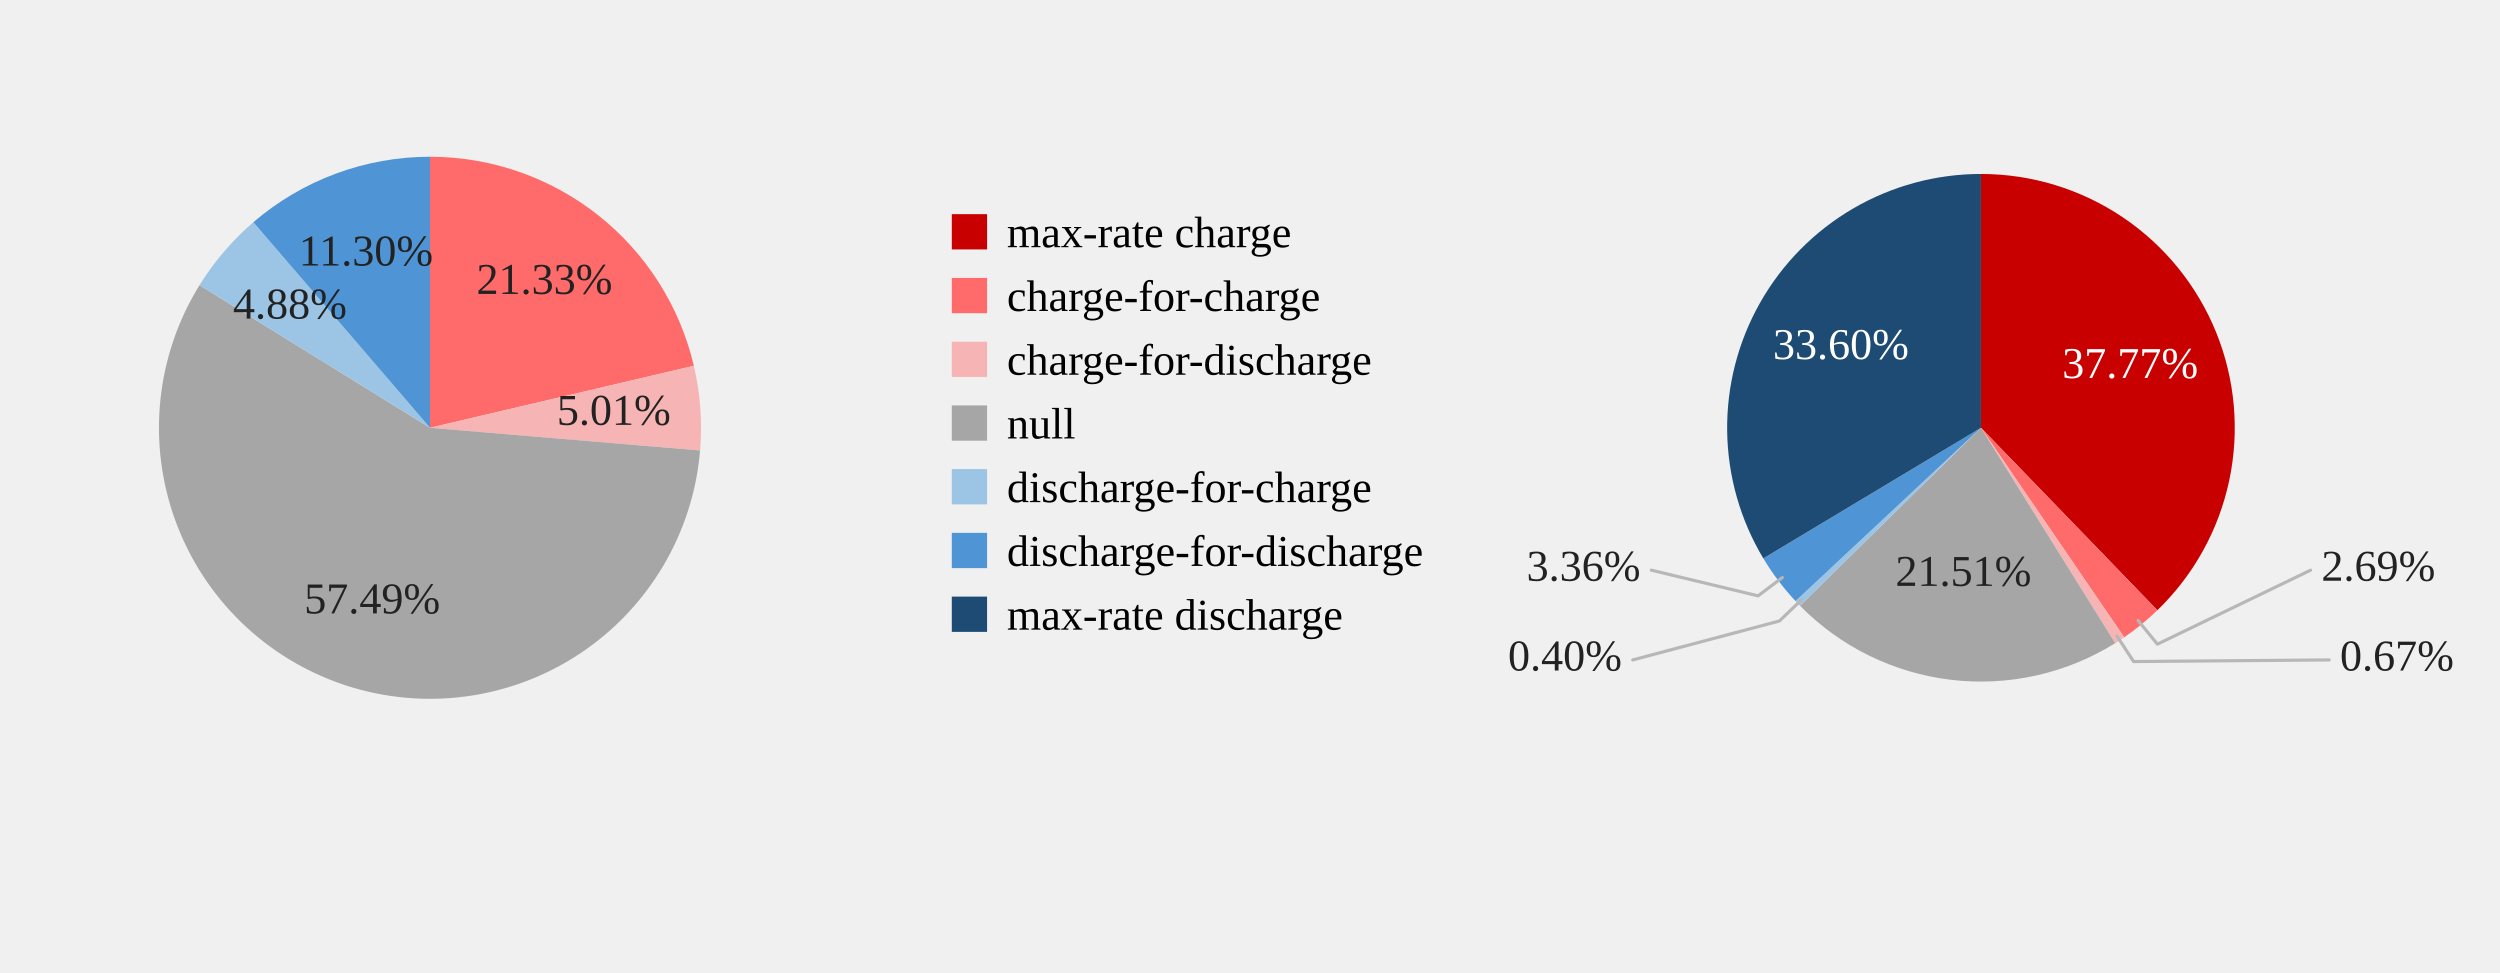
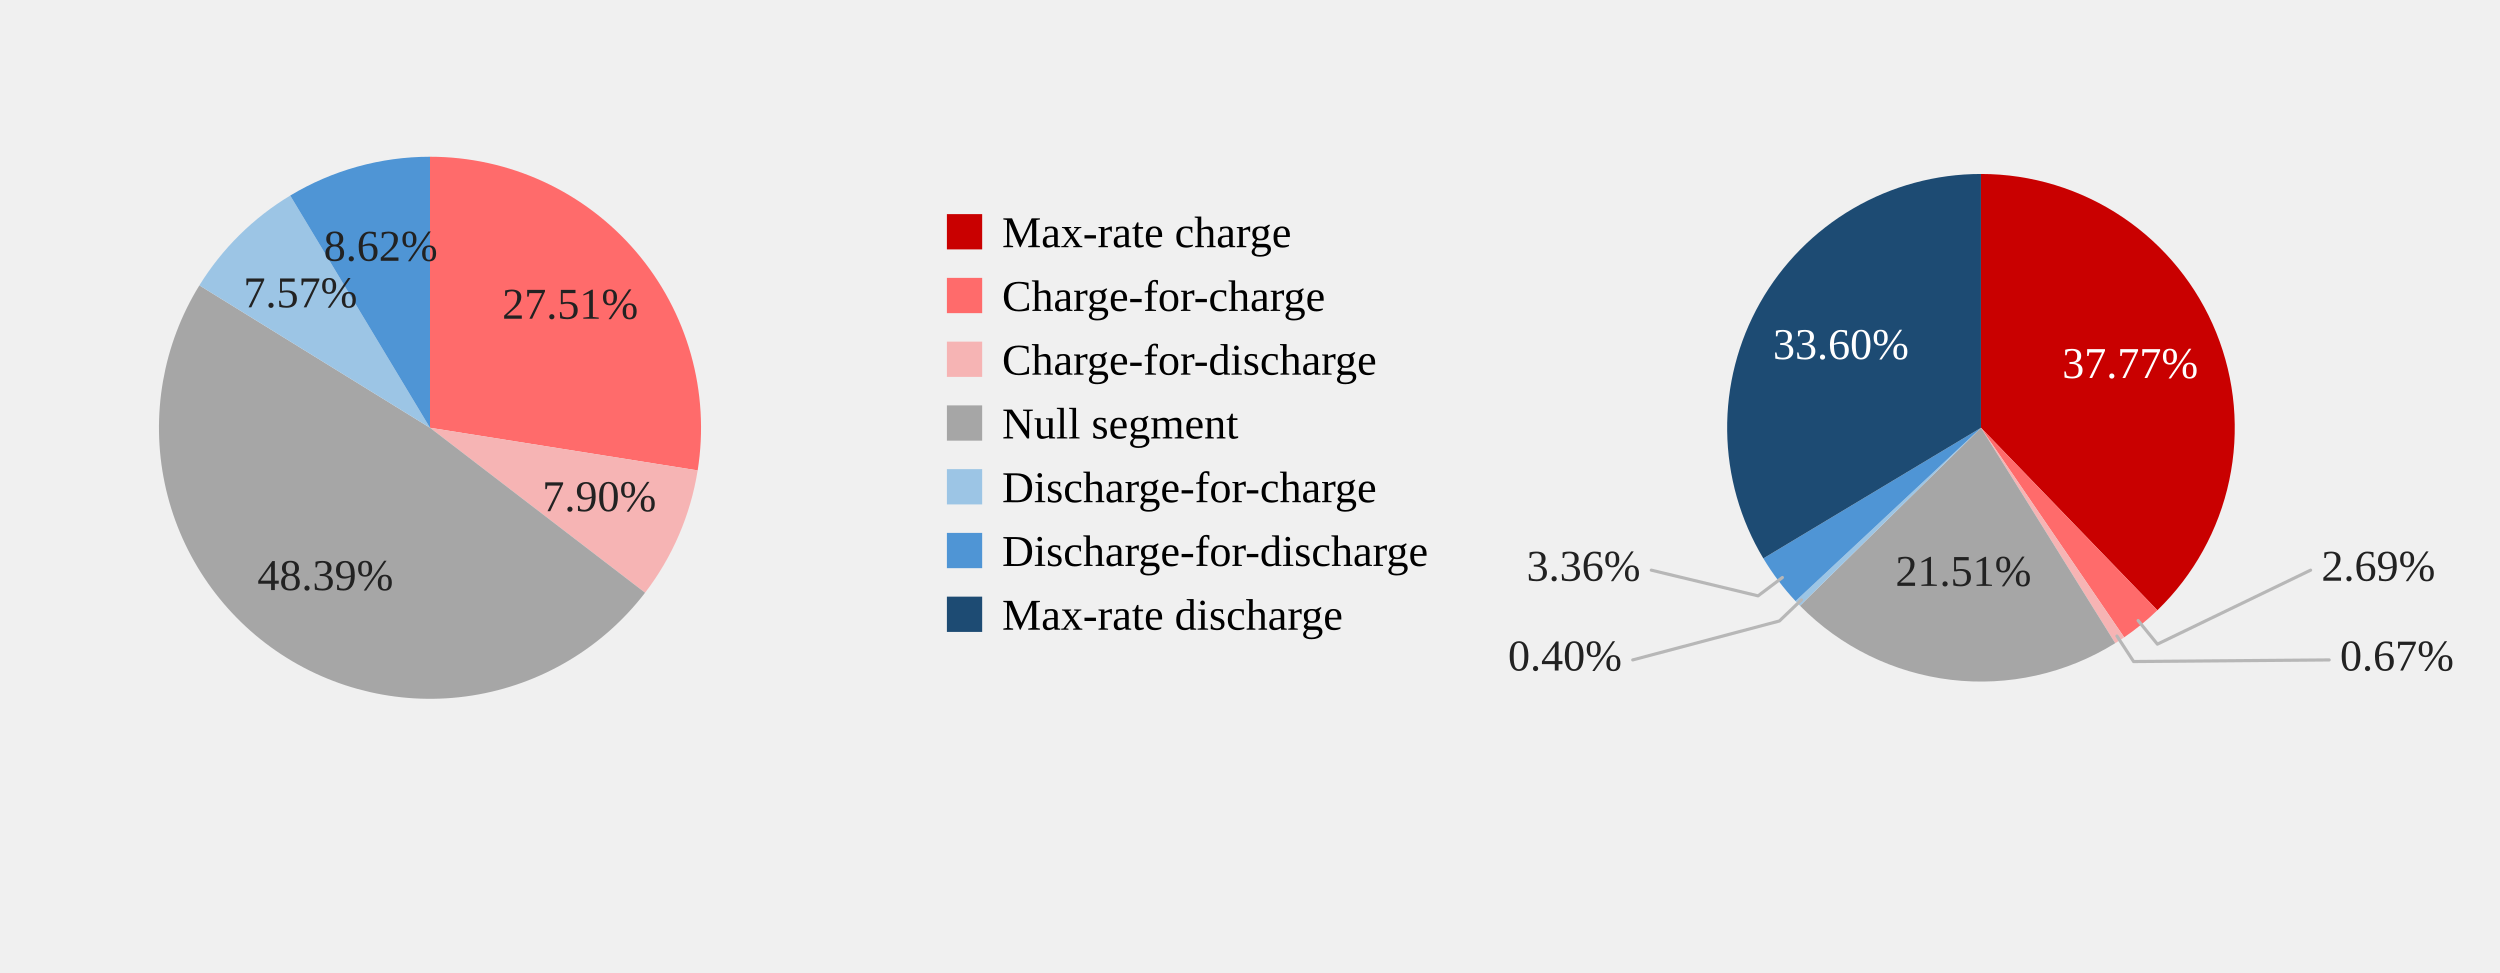
<svg xmlns="http://www.w3.org/2000/svg" xmlns:xlink="http://www.w3.org/1999/xlink" width="510.236pt" height="198.425pt" viewBox="0 0 510.236 198.425" version="1.1">
  <defs>
    <style type="text/css">*{stroke-linejoin: round; stroke-linecap: butt}</style>
  </defs>
  <g id="figure_1">
    <g id="patch_1">
      <path d="M 0 198.425  L 510.236 198.425  L 510.236 0  L 0 0  L 0 198.425  z " style="fill: none" />
    </g>
    <g id="axes_1">
      <g id="patch_2">
-         <path d="M 141.611 74.654  C 138.759 62.516 131.885 51.691 122.112 43.948  C 112.339 36.205 100.229 31.99 87.76 31.99  L 87.76 87.307  z " style="fill: #ff6b6b" />
+         <path d="M 142.389 96.01  C 143.648 88.11 143.178 80.029 141.011 72.328  C 138.845 64.627 135.033 57.486 129.84 51.4  C 124.647 45.315 118.196 40.427 110.931 37.076  C 103.666 33.725 95.761 31.99 87.76 31.99  L 87.76 87.307  z " style="fill: #ff6b6b" />
      </g>
      <g id="patch_3">
-         <path d="M 142.883 91.94  C 143.127 89.048 143.142 86.141 142.929 83.247  C 142.716 80.352 142.275 77.479 141.611 74.654  L 87.76 87.307  z " style="fill: #f6b4b4" />
+         <path d="M 131.655 120.972  C 134.443 117.336 136.768 113.369 138.578 109.16  C 140.388 104.952 141.668 100.535 142.389 96.01  L 87.76 87.307  z " style="fill: #f6b4b4" />
      </g>
      <g id="patch_4">
-         <path d="M 40.722 58.197  C 36.322 65.306 33.591 73.321 32.734 81.637  C 31.877 89.953 32.917 98.357 35.774 106.213  C 38.631 114.07 43.233 121.178 49.232 127.001  C 55.231 132.824 62.473 137.212 70.411 139.834  C 78.35 142.456 86.78 143.244 95.067 142.14  C 103.354 141.036 111.284 138.067 118.259 133.458  C 125.234 128.848 131.074 122.717 135.339 115.527  C 139.603 108.336 142.183 100.271 142.883 91.94  L 87.76 87.307  z " style="fill: #a6a6a6" />
+         <path d="M 40.691 58.247  C 33.241 70.314 30.709 84.797 33.624 98.676  C 36.538 112.556 44.682 124.796 56.358 132.847  C 68.033 140.898 82.369 144.159 96.378 141.949  C 110.387 139.74 123.024 132.225 131.655 120.972  L 87.76 87.307  z " style="fill: #a6a6a6" />
      </g>
      <g id="patch_5">
-         <path d="M 51.706 45.353  C 49.56 47.197 47.559 49.203 45.72 51.353  C 43.882 53.503 42.21 55.791 40.722 58.197  L 87.76 87.307  z " style="fill: #9cc5e5" />
+         <path d="M 59.232 39.913  C 55.469 42.178 51.989 44.884 48.866 47.972  C 45.743 51.06 42.998 54.509 40.691 58.247  L 87.76 87.307  z " style="fill: #9cc5e5" />
      </g>
      <g id="patch_6">
-         <path d="M 87.76 31.99  C 81.198 31.99 74.688 33.157 68.535 35.438  C 62.381 37.719 56.683 41.076 51.706 45.353  L 87.76 87.307  z " style="fill: #4f95d5" />
+         <path d="M 87.76 31.99  C 82.757 31.99 77.777 32.668 72.956 34.007  C 68.136 35.346 63.519 37.333 59.232 39.913  L 87.76 87.307  z " style="fill: #4f95d5" />
      </g>
      <g id="text_1">
-         <text style="font-size: 9px; font-family: 'Times New Roman', 'Arial', 'DejaVu Serif'; text-anchor: middle; fill: #222222" x="111.119" y="59.985" transform="rotate(-0 111.1194 59.98516)">21.33%</text>
+         <text style="font-size: 9px; font-family: 'Times New Roman', 'Arial', 'DejaVu Serif'; text-anchor: middle; fill: #222222" x="116.375" y="65.053" transform="rotate(-0 116.3748 65.05261)">27.51%</text>
      </g>
      <g id="text_2">
-         <text style="font-size: 9px; font-family: 'Times New Roman', 'Arial', 'DejaVu Serif'; text-anchor: middle; fill: #222222" x="125.275" y="86.708" transform="rotate(-0 125.2748 86.7082)">5.01%</text>
+         <text style="font-size: 9px; font-family: 'Times New Roman', 'Arial', 'DejaVu Serif'; text-anchor: middle; fill: #222222" x="122.317" y="104.329" transform="rotate(-0 122.3165 104.3294)">7.90%</text>
      </g>
      <g id="text_3">
-         <text style="font-size: 9px; font-family: 'Times New Roman', 'Arial', 'DejaVu Serif'; text-anchor: middle; fill: #222222" x="75.963" y="125.187" transform="rotate(-0 75.9629 125.1872)">57.49%</text>
+         <text style="font-size: 9px; font-family: 'Times New Roman', 'Arial', 'DejaVu Serif'; text-anchor: middle; fill: #222222" x="66.406" y="120.436" transform="rotate(-0 66.40644 120.4364)">48.39%</text>
      </g>
      <g id="text_4">
-         <text style="font-size: 9px; font-family: 'Times New Roman', 'Arial', 'DejaVu Serif'; text-anchor: middle; fill: #222222" x="59.173" y="65.021" transform="rotate(-0 59.17321 65.02056)">4.88%</text>
+         <text style="font-size: 9px; font-family: 'Times New Roman', 'Arial', 'DejaVu Serif'; text-anchor: middle; fill: #222222" x="61.312" y="62.721" transform="rotate(-0 61.31223 62.72116)">7.57%</text>
      </g>
      <g id="text_5">
-         <text style="font-size: 9px; font-family: 'Times New Roman', 'Arial', 'DejaVu Serif'; text-anchor: middle; fill: #222222" x="74.687" y="54.198" transform="rotate(-0 74.68684 54.19821)">11.30%</text>
+         <text style="font-size: 9px; font-family: 'Times New Roman', 'Arial', 'DejaVu Serif'; text-anchor: middle; fill: #222222" x="77.694" y="53.225" transform="rotate(-0 77.69361 53.2253)">8.62%</text>
      </g>
    </g>
    <g id="axes_2">
      <g id="legend_1">
        <g id="line2d_1">
          <defs>
-             <path id="mc8ccbc7d94" d="M -3.6 3.6  L 3.6 3.6  L 3.6 -3.6  L -3.6 -3.6  z " style="stroke: #000000; stroke-opacity: 0; stroke-linejoin: miter" />
+             <path id="m6b7c4f0e05" d="M -3.6 3.6  L 3.6 3.6  L 3.6 -3.6  L -3.6 -3.6  z " style="stroke: #000000; stroke-opacity: 0; stroke-linejoin: miter" />
          </defs>
          <g>
-             <use xlink:href="#mc8ccbc7d94" x="197.856" y="47.308" style="fill: #c90000; stroke: #000000; stroke-opacity: 0; stroke-linejoin: miter" />
+             <use xlink:href="#m6b7c4f0e05" x="196.856" y="47.3" style="fill: #c90000; stroke: #000000; stroke-opacity: 0; stroke-linejoin: miter" />
          </g>
        </g>
        <g id="text_6">
-           <text style="font-size: 9px; font-family: 'Times New Roman', 'Arial', 'DejaVu Serif'; text-anchor: start" x="205.506" y="50.458" transform="rotate(-0 205.5059 50.45842)">max-rate charge</text>
+           <text style="font-size: 9px; font-family: 'Times New Roman', 'Arial', 'DejaVu Serif'; text-anchor: start" x="204.506" y="50.45" transform="rotate(-0 204.506 50.44998)">Max-rate charge</text>
        </g>
        <g id="line2d_2">
          <defs>
-             <path id="mc4237b1ca3" d="M -3.6 3.6  L 3.6 3.6  L 3.6 -3.6  L -3.6 -3.6  z " style="stroke: #000000; stroke-opacity: 0; stroke-linejoin: miter" />
+             <path id="m9d3dcc1b2a" d="M -3.6 3.6  L 3.6 3.6  L 3.6 -3.6  L -3.6 -3.6  z " style="stroke: #000000; stroke-opacity: 0; stroke-linejoin: miter" />
          </defs>
          <g>
-             <use xlink:href="#mc4237b1ca3" x="197.856" y="60.32" style="fill: #ff6b6b; stroke: #000000; stroke-opacity: 0; stroke-linejoin: miter" />
+             <use xlink:href="#m9d3dcc1b2a" x="196.856" y="60.312" style="fill: #ff6b6b; stroke: #000000; stroke-opacity: 0; stroke-linejoin: miter" />
          </g>
        </g>
        <g id="text_7">
-           <text style="font-size: 9px; font-family: 'Times New Roman', 'Arial', 'DejaVu Serif'; text-anchor: start" x="205.506" y="63.47" transform="rotate(-0 205.5059 63.47045)">charge-for-charge</text>
+           <text style="font-size: 9px; font-family: 'Times New Roman', 'Arial', 'DejaVu Serif'; text-anchor: start" x="204.506" y="63.462" transform="rotate(-0 204.506 63.46201)">Charge-for-charge</text>
        </g>
        <g id="line2d_3">
          <defs>
-             <path id="mb5fa17268b" d="M -3.6 3.6  L 3.6 3.6  L 3.6 -3.6  L -3.6 -3.6  z " style="stroke: #000000; stroke-opacity: 0; stroke-linejoin: miter" />
+             <path id="m383670c98d" d="M -3.6 3.6  L 3.6 3.6  L 3.6 -3.6  L -3.6 -3.6  z " style="stroke: #000000; stroke-opacity: 0; stroke-linejoin: miter" />
          </defs>
          <g>
-             <use xlink:href="#mb5fa17268b" x="197.856" y="73.332" style="fill: #f6b4b4; stroke: #000000; stroke-opacity: 0; stroke-linejoin: miter" />
+             <use xlink:href="#m383670c98d" x="196.856" y="73.324" style="fill: #f6b4b4; stroke: #000000; stroke-opacity: 0; stroke-linejoin: miter" />
          </g>
        </g>
        <g id="text_8">
-           <text style="font-size: 9px; font-family: 'Times New Roman', 'Arial', 'DejaVu Serif'; text-anchor: start" x="205.506" y="76.482" transform="rotate(-0 205.5059 76.48248)">charge-for-discharge</text>
+           <text style="font-size: 9px; font-family: 'Times New Roman', 'Arial', 'DejaVu Serif'; text-anchor: start" x="204.506" y="76.474" transform="rotate(-0 204.506 76.47404)">Charge-for-discharge</text>
        </g>
        <g id="line2d_4">
          <defs>
-             <path id="m8cc933440c" d="M -3.6 3.6  L 3.6 3.6  L 3.6 -3.6  L -3.6 -3.6  z " style="stroke: #000000; stroke-opacity: 0; stroke-linejoin: miter" />
+             <path id="m4f40c41a24" d="M -3.6 3.6  L 3.6 3.6  L 3.6 -3.6  L -3.6 -3.6  z " style="stroke: #000000; stroke-opacity: 0; stroke-linejoin: miter" />
          </defs>
          <g>
-             <use xlink:href="#m8cc933440c" x="197.856" y="86.345" style="fill: #a6a6a6; stroke: #000000; stroke-opacity: 0; stroke-linejoin: miter" />
+             <use xlink:href="#m4f40c41a24" x="196.856" y="86.336" style="fill: #a6a6a6; stroke: #000000; stroke-opacity: 0; stroke-linejoin: miter" />
          </g>
        </g>
        <g id="text_9">
-           <text style="font-size: 9px; font-family: 'Times New Roman', 'Arial', 'DejaVu Serif'; text-anchor: start" x="205.506" y="89.495" transform="rotate(-0 205.5059 89.49451)">null</text>
+           <text style="font-size: 9px; font-family: 'Times New Roman', 'Arial', 'DejaVu Serif'; text-anchor: start" x="204.506" y="89.486" transform="rotate(-0 204.506 89.48607)">Null segment</text>
        </g>
        <g id="line2d_5">
          <defs>
-             <path id="m7531d1e402" d="M -3.6 3.6  L 3.6 3.6  L 3.6 -3.6  L -3.6 -3.6  z " style="stroke: #000000; stroke-opacity: 0; stroke-linejoin: miter" />
+             <path id="m0f949cd1f9" d="M -3.6 3.6  L 3.6 3.6  L 3.6 -3.6  L -3.6 -3.6  z " style="stroke: #000000; stroke-opacity: 0; stroke-linejoin: miter" />
          </defs>
          <g>
-             <use xlink:href="#m7531d1e402" x="197.856" y="99.34" style="fill: #9cc5e5; stroke: #000000; stroke-opacity: 0; stroke-linejoin: miter" />
+             <use xlink:href="#m0f949cd1f9" x="196.856" y="99.348" style="fill: #9cc5e5; stroke: #000000; stroke-opacity: 0; stroke-linejoin: miter" />
          </g>
        </g>
        <g id="text_10">
-           <text style="font-size: 9px; font-family: 'Times New Roman', 'Arial', 'DejaVu Serif'; text-anchor: start" x="205.506" y="102.49" transform="rotate(-0 205.5059 102.4897)">discharge-for-charge</text>
+           <text style="font-size: 9px; font-family: 'Times New Roman', 'Arial', 'DejaVu Serif'; text-anchor: start" x="204.506" y="102.498" transform="rotate(-0 204.506 102.4981)">Discharge-for-charge</text>
        </g>
        <g id="line2d_6">
          <defs>
-             <path id="m39753a1348" d="M -3.6 3.6  L 3.6 3.6  L 3.6 -3.6  L -3.6 -3.6  z " style="stroke: #000000; stroke-opacity: 0; stroke-linejoin: miter" />
+             <path id="mfa4f138c96" d="M -3.6 3.6  L 3.6 3.6  L 3.6 -3.6  L -3.6 -3.6  z " style="stroke: #000000; stroke-opacity: 0; stroke-linejoin: miter" />
          </defs>
          <g>
-             <use xlink:href="#m39753a1348" x="197.856" y="112.352" style="fill: #4f95d5; stroke: #000000; stroke-opacity: 0; stroke-linejoin: miter" />
+             <use xlink:href="#mfa4f138c96" x="196.856" y="112.36" style="fill: #4f95d5; stroke: #000000; stroke-opacity: 0; stroke-linejoin: miter" />
          </g>
        </g>
        <g id="text_11">
-           <text style="font-size: 9px; font-family: 'Times New Roman', 'Arial', 'DejaVu Serif'; text-anchor: start" x="205.506" y="115.502" transform="rotate(-0 205.5059 115.5017)">discharge-for-discharge</text>
+           <text style="font-size: 9px; font-family: 'Times New Roman', 'Arial', 'DejaVu Serif'; text-anchor: start" x="204.506" y="115.51" transform="rotate(-0 204.506 115.5101)">Discharge-for-discharge</text>
        </g>
        <g id="line2d_7">
          <defs>
-             <path id="m1d0f25f880" d="M -3.6 3.6  L 3.6 3.6  L 3.6 -3.6  L -3.6 -3.6  z " style="stroke: #000000; stroke-opacity: 0; stroke-linejoin: miter" />
+             <path id="mcad6a5b73b" d="M -3.6 3.6  L 3.6 3.6  L 3.6 -3.6  L -3.6 -3.6  z " style="stroke: #000000; stroke-opacity: 0; stroke-linejoin: miter" />
          </defs>
          <g>
-             <use xlink:href="#m1d0f25f880" x="197.856" y="125.364" style="fill: #1d4b73; stroke: #000000; stroke-opacity: 0; stroke-linejoin: miter" />
+             <use xlink:href="#mcad6a5b73b" x="196.856" y="125.372" style="fill: #1d4b73; stroke: #000000; stroke-opacity: 0; stroke-linejoin: miter" />
          </g>
        </g>
        <g id="text_12">
-           <text style="font-size: 9px; font-family: 'Times New Roman', 'Arial', 'DejaVu Serif'; text-anchor: start" x="205.506" y="128.514" transform="rotate(-0 205.5059 128.5137)">max-rate discharge</text>
+           <text style="font-size: 9px; font-family: 'Times New Roman', 'Arial', 'DejaVu Serif'; text-anchor: start" x="204.506" y="128.522" transform="rotate(-0 204.506 128.5222)">Max-rate discharge</text>
        </g>
      </g>
    </g>
    <g id="axes_3">
      <g id="patch_7">
        <path d="M 440.307 124.549  C 447.725 117.377 452.834 108.15 454.975 98.056  C 457.116 87.962 456.193 77.455 452.325 67.889  C 448.457 58.323 441.818 50.127 433.263 44.358  C 424.707 38.589 414.62 35.506 404.302 35.506  L 404.302 87.307  z " style="fill: #c90000" />
      </g>
      <g id="patch_8">
        <path d="M 433.534 130.072  C 434.738 129.249 435.907 128.375 437.037 127.454  C 438.167 126.532 439.258 125.563 440.307 124.549  L 404.302 87.307  z " style="fill: #ff6b6b" />
      </g>
      <g id="patch_9">
        <path d="M 431.703 131.268  C 432.012 131.075 432.319 130.879 432.625 130.679  C 432.93 130.48 433.233 130.278 433.534 130.072  L 404.302 87.307  z " style="fill: #f6b4b4" />
      </g>
      <g id="patch_10">
        <path d="M 367.365 123.625  C 375.621 132.022 386.498 137.357 398.192 138.746  C 409.885 140.135 421.709 137.496 431.703 131.268  L 404.302 87.307  z " style="fill: #a6a6a6" />
      </g>
      <g id="patch_11">
        <path d="M 366.457 122.678  C 366.606 122.838 366.757 122.997 366.908 123.154  C 367.059 123.312 367.212 123.469 367.365 123.625  L 404.302 87.307  z " style="fill: #9cc5e5" />
      </g>
      <g id="patch_12">
        <path d="M 359.885 113.962  C 360.823 115.525 361.843 117.038 362.941 118.493  C 364.038 119.949 365.212 121.346 366.457 122.678  L 404.302 87.307  z " style="fill: #4f95d5" />
      </g>
      <g id="patch_13">
        <path d="M 404.302 35.506  C 395.135 35.506 386.131 37.939 378.212 42.556  C 370.293 47.173 363.74 53.81 359.224 61.786  C 354.708 69.763 352.389 78.798 352.505 87.963  C 352.621 97.129 355.168 106.102 359.885 113.962  L 404.302 87.307  z " style="fill: #1d4b73" />
      </g>
      <g id="line2d_8">
        <path d="M 436.382 126.651  L 440.311 131.468  L 471.58 116.366  " style="fill: none; stroke: #b7b7b7; stroke-width: 0.65; stroke-linecap: round" />
      </g>
      <g id="line2d_9">
        <path d="M 432.058 129.812  L 435.457 135.017  L 475.37 134.686  " style="fill: none; stroke: #b7b7b7; stroke-width: 0.65; stroke-linecap: round" />
      </g>
      <g id="line2d_10">
        <path d="M 367.656 122.437  L 363.169 126.739  L 333.234 134.686  " style="fill: none; stroke: #b7b7b7; stroke-width: 0.65; stroke-linecap: round" />
      </g>
      <g id="line2d_11">
        <path d="M 363.768 117.87  L 358.804 121.612  L 337.024 116.366  " style="fill: none; stroke: #b7b7b7; stroke-width: 0.65; stroke-linecap: round" />
      </g>
      <g id="text_13">
        <text style="font-size: 9px; font-family: 'Times New Roman', 'Arial', 'DejaVu Serif'; text-anchor: start; fill: #222222" x="473.791" y="118.528" transform="rotate(-0 473.7909 118.5282)">2.69%</text>
      </g>
      <g id="text_14">
        <text style="font-size: 9px; font-family: 'Times New Roman', 'Arial', 'DejaVu Serif'; text-anchor: start; fill: #222222" x="477.581" y="136.848" transform="rotate(-0 477.5812 136.8481)">0.67%</text>
      </g>
      <g id="text_15">
        <text style="font-size: 9px; font-family: 'Times New Roman', 'Arial', 'DejaVu Serif'; text-anchor: end; fill: #222222" x="331.023" y="136.848" transform="rotate(-0 331.0225 136.8481)">0.40%</text>
      </g>
      <g id="text_16">
        <text style="font-size: 9px; font-family: 'Times New Roman', 'Arial', 'DejaVu Serif'; text-anchor: end; fill: #222222" x="334.813" y="118.528" transform="rotate(-0 334.8128 118.5282)">3.36%</text>
      </g>
      <g id="text_17">
        <text style="font-size: 9px; font-family: 'Times New Roman', 'Arial', 'DejaVu Serif'; text-anchor: middle; fill: #ffffff" x="434.756" y="77.155" transform="rotate(-0 434.7558 77.15504)">37.77%</text>
      </g>
      <g id="text_18">
        <text style="font-size: 9px; font-family: 'Times New Roman', 'Arial', 'DejaVu Serif'; text-anchor: middle; fill: #222222" x="400.725" y="119.58" transform="rotate(-0 400.7251 119.58)">21.51%</text>
      </g>
      <g id="text_19">
        <text style="font-size: 9px; font-family: 'Times New Roman', 'Arial', 'DejaVu Serif'; text-anchor: middle; fill: #ffffff" x="375.716" y="73.285" transform="rotate(-0 375.7158 73.28535)">33.60%</text>
      </g>
    </g>
  </g>
</svg>
